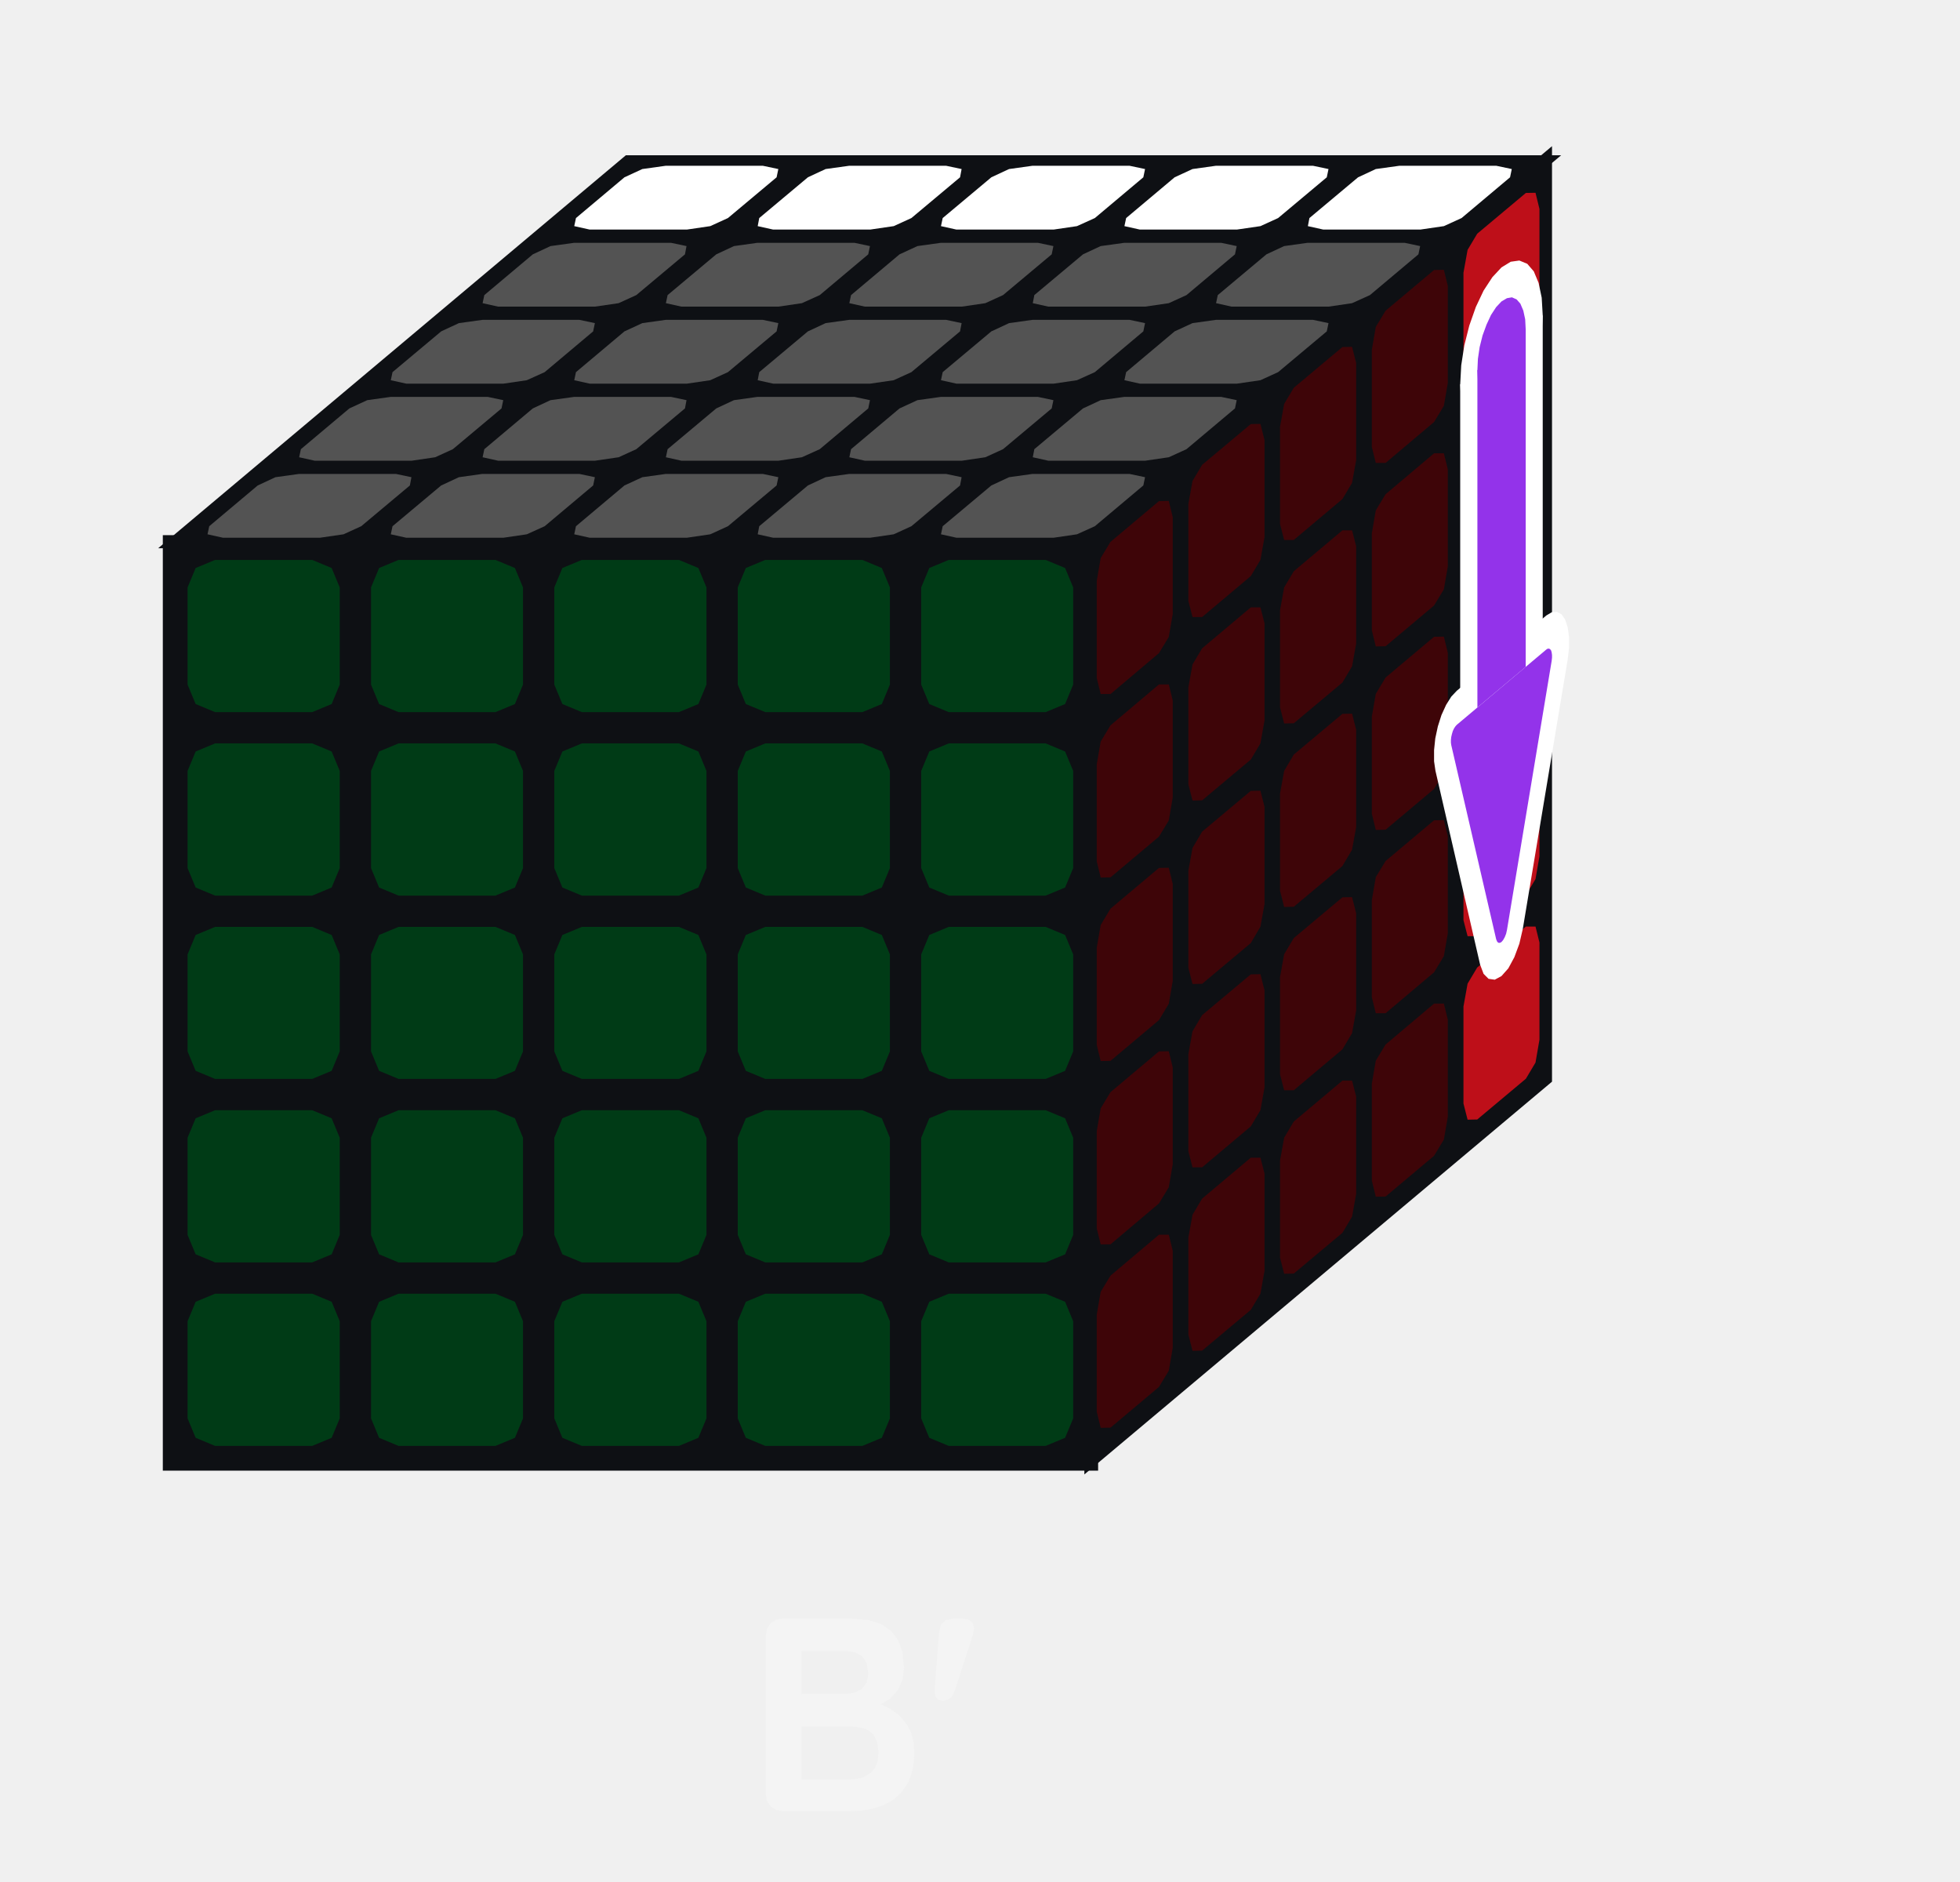
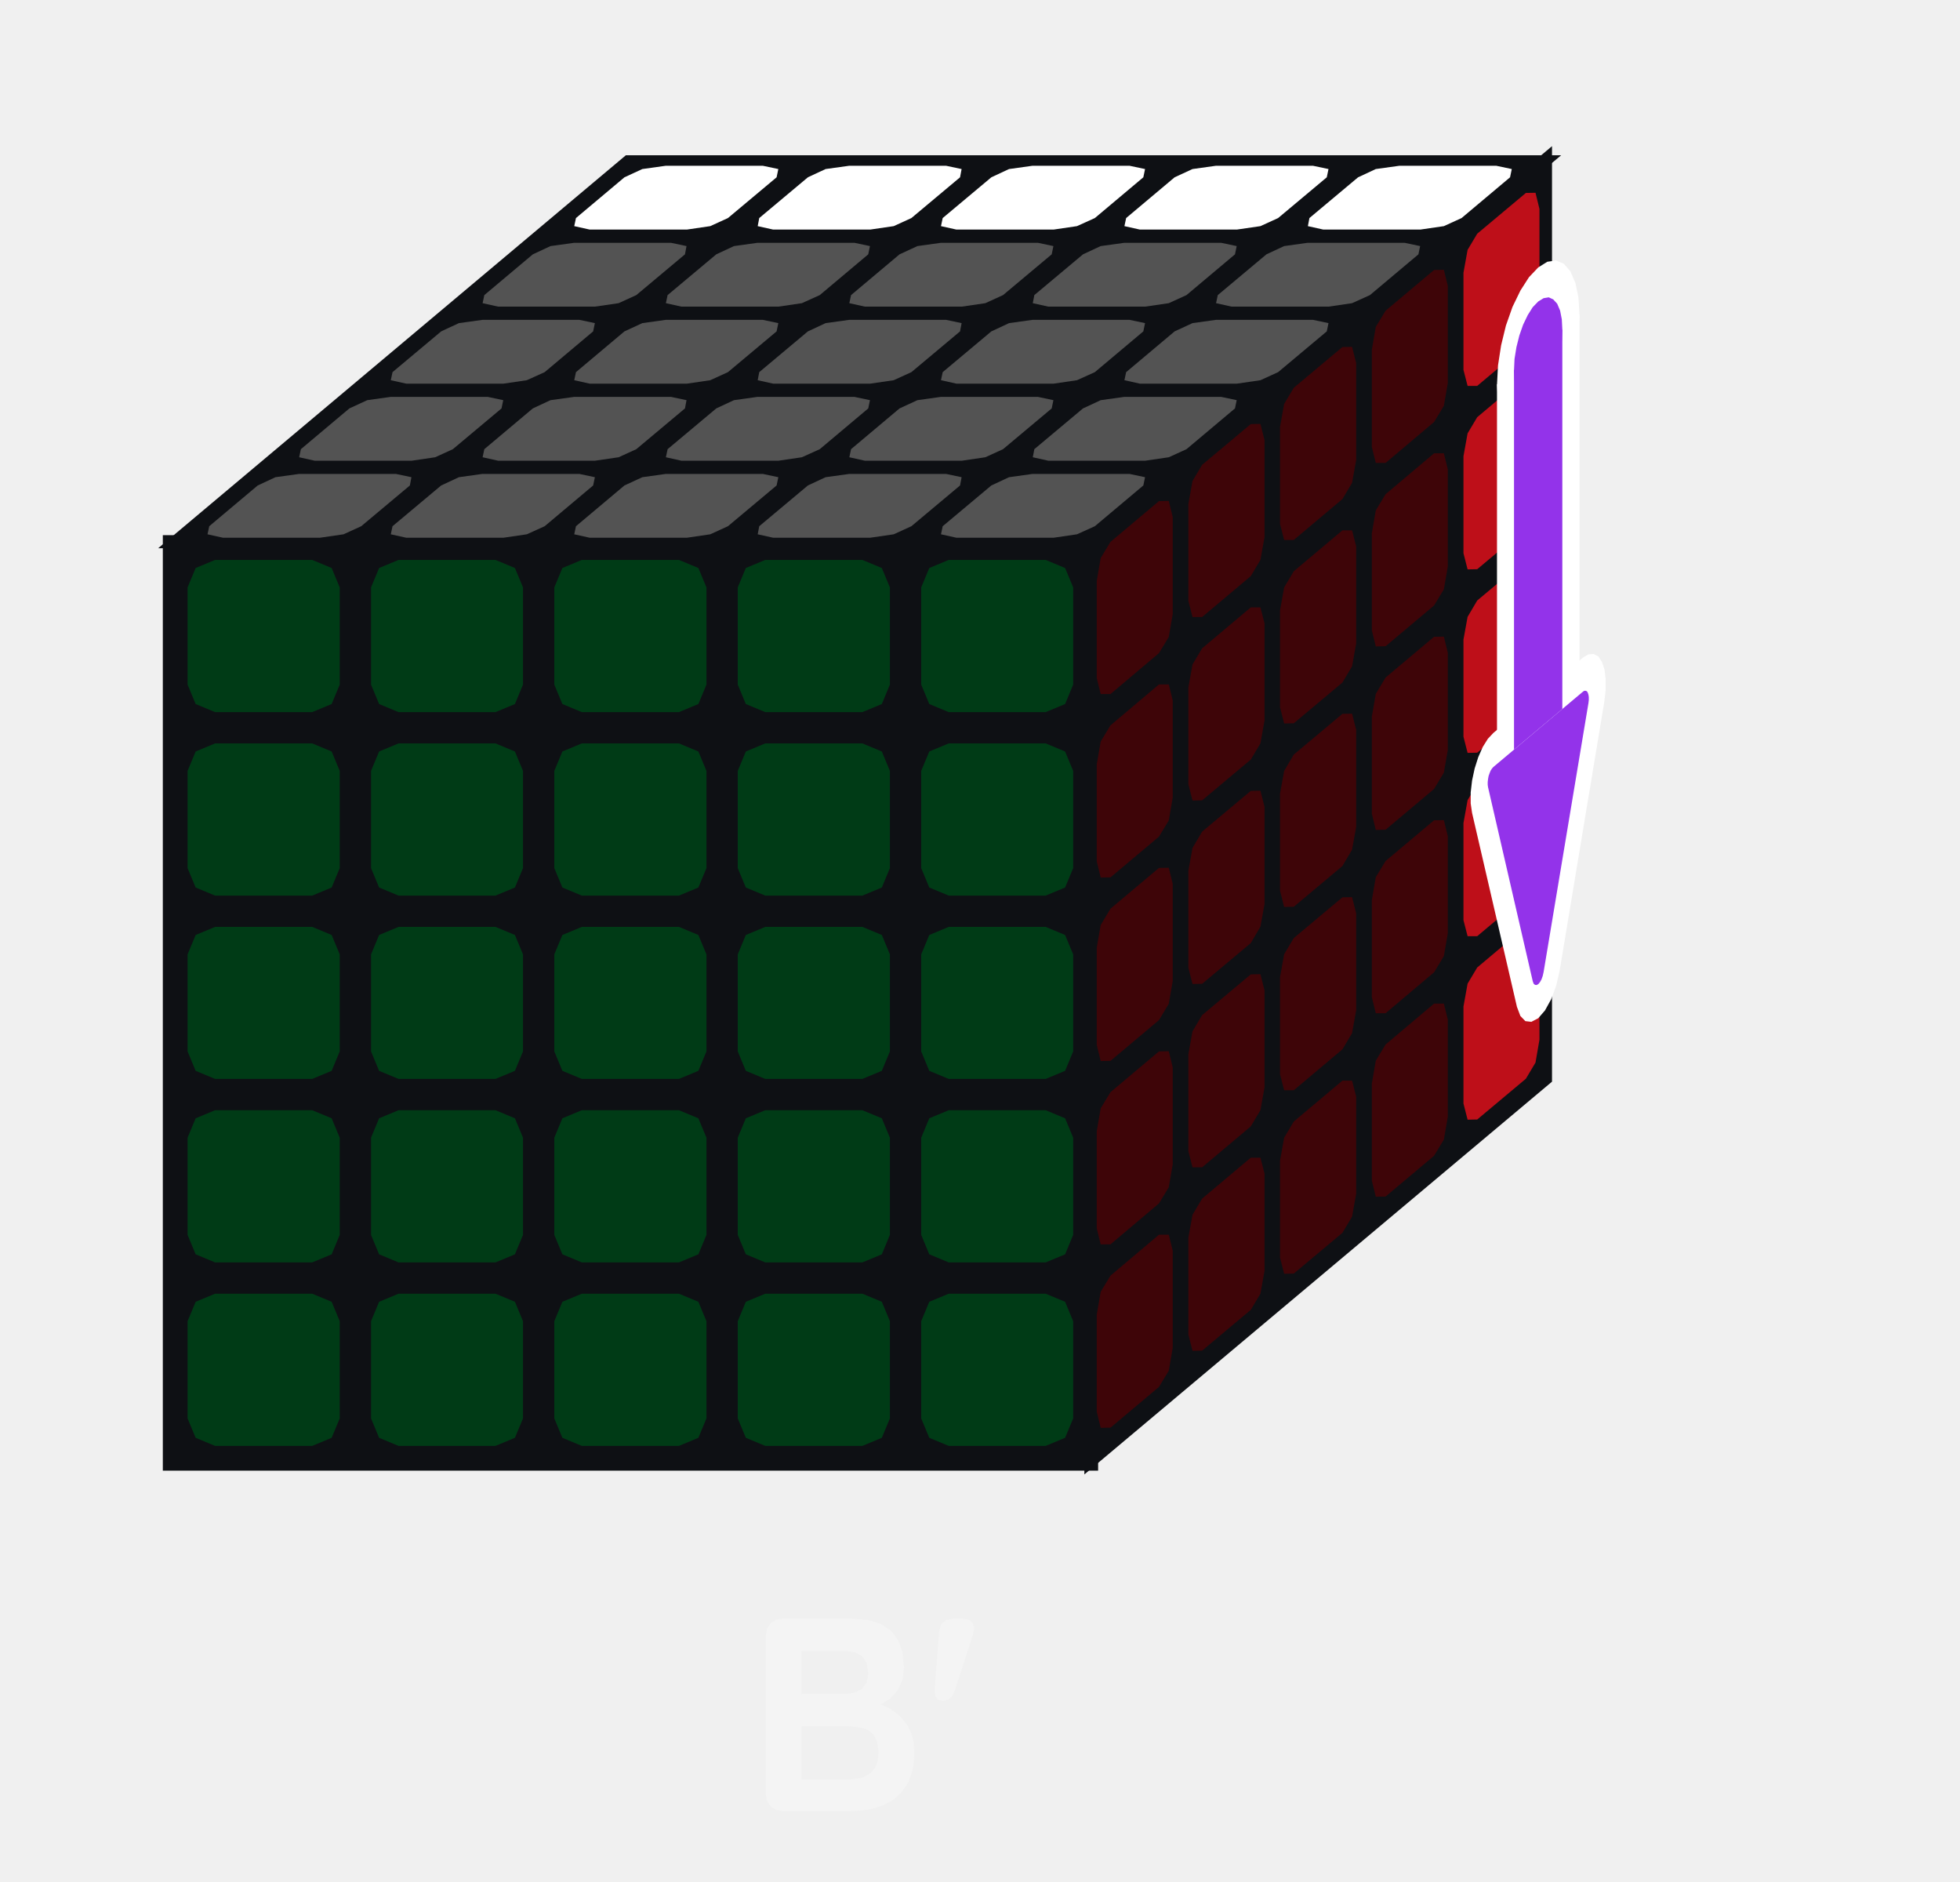
<svg xmlns="http://www.w3.org/2000/svg" viewBox="0 0 114.00 109.20" width="100" height="96">
  <polygon points="9.47,85.40 63.87,85.40 63.87,31.00 9.47,31.00" fill="#0e1014" />
  <polygon points="9.20,31.76 63.60,31.76 90.80,8.91 36.40,8.91" fill="#0e1014" />
  <polygon points="63.07,85.62 90.27,62.78 90.27,8.38 63.07,31.22" fill="#0e1014" />
  <polygon points="45.17,10.19 45.27,9.71 44.37,9.52 38.72,9.52 37.36,9.71 36.32,10.19 33.50,12.56 33.40,13.03 34.30,13.23 39.95,13.23 41.31,13.03 42.34,12.56" fill="#ffffff" />
  <polygon points="55.84,10.19 55.93,9.71 55.03,9.52 49.39,9.52 48.02,9.71 46.99,10.19 44.16,12.56 44.07,13.03 44.97,13.23 50.61,13.23 51.98,13.03 53.01,12.56" fill="#ffffff" />
  <polygon points="66.50,10.19 66.60,9.71 65.70,9.52 60.05,9.52 58.69,9.71 57.66,10.19 54.83,12.56 54.73,13.03 55.63,13.23 61.28,13.23 62.64,13.03 63.68,12.56" fill="#ffffff" />
  <polygon points="77.17,10.19 77.27,9.71 76.37,9.52 70.72,9.52 69.36,9.71 68.32,10.19 65.50,12.56 65.40,13.03 66.30,13.23 71.94,13.23 73.31,13.03 74.34,12.56" fill="#ffffff" />
  <polygon points="87.83,10.19 87.93,9.71 87.03,9.52 81.39,9.52 80.02,9.71 78.99,10.19 76.16,12.56 76.07,13.03 76.97,13.23 82.61,13.23 83.98,13.03 85.01,12.56" fill="#ffffff" />
  <polygon points="39.84,14.67 39.93,14.19 39.03,14.00 33.39,14.00 32.02,14.19 30.99,14.67 28.17,17.04 28.07,17.51 28.97,17.71 34.61,17.71 35.98,17.51 37.01,17.04" fill="#535353" />
  <polygon points="50.50,14.67 50.60,14.19 49.70,14.00 44.05,14.00 42.69,14.19 41.66,14.67 38.83,17.04 38.73,17.51 39.63,17.71 45.28,17.71 46.64,17.51 47.68,17.04" fill="#535353" />
  <polygon points="61.17,14.67 61.27,14.19 60.37,14.00 54.72,14.00 53.36,14.19 52.32,14.67 49.50,17.04 49.40,17.51 50.30,17.71 55.95,17.71 57.31,17.51 58.34,17.04" fill="#535353" />
  <polygon points="71.83,14.67 71.93,14.19 71.03,14.00 65.39,14.00 64.02,14.19 62.99,14.67 60.16,17.04 60.07,17.51 60.97,17.71 66.61,17.71 67.98,17.51 69.01,17.04" fill="#535353" />
  <polygon points="82.50,14.67 82.60,14.19 81.70,14.00 76.05,14.00 74.69,14.19 73.66,14.67 70.83,17.04 70.73,17.51 71.63,17.71 77.28,17.71 78.64,17.51 79.68,17.04" fill="#535353" />
  <polygon points="34.50,19.15 34.60,18.67 33.70,18.48 28.06,18.48 26.69,18.67 25.66,19.15 22.83,21.52 22.73,21.99 23.63,22.19 29.28,22.19 30.64,21.99 31.68,21.52" fill="#535353" />
  <polygon points="45.17,19.15 45.27,18.67 44.37,18.48 38.72,18.48 37.36,18.67 36.32,19.15 33.50,21.52 33.40,21.99 34.30,22.19 39.95,22.19 41.31,21.99 42.34,21.52" fill="#535353" />
  <polygon points="55.84,19.15 55.93,18.67 55.03,18.48 49.39,18.48 48.02,18.67 46.99,19.15 44.16,21.52 44.07,21.99 44.97,22.19 50.61,22.19 51.98,21.99 53.01,21.52" fill="#535353" />
  <polygon points="66.50,19.15 66.60,18.67 65.70,18.48 60.05,18.48 58.69,18.67 57.66,19.15 54.83,21.52 54.73,21.99 55.63,22.19 61.28,22.19 62.64,21.99 63.68,21.52" fill="#535353" />
  <polygon points="77.17,19.15 77.27,18.67 76.37,18.48 70.72,18.48 69.36,18.67 68.32,19.15 65.50,21.52 65.40,21.99 66.30,22.19 71.94,22.19 73.31,21.99 74.34,21.52" fill="#535353" />
  <polygon points="29.17,23.63 29.27,23.15 28.37,22.96 22.72,22.96 21.36,23.15 20.32,23.63 17.50,26.00 17.40,26.47 18.30,26.67 23.95,26.67 25.31,26.47 26.34,26.00" fill="#535353" />
  <polygon points="39.84,23.63 39.93,23.15 39.03,22.96 33.39,22.96 32.02,23.15 30.99,23.63 28.17,26.00 28.07,26.47 28.97,26.67 34.61,26.67 35.98,26.47 37.01,26.00" fill="#535353" />
  <polygon points="50.50,23.63 50.60,23.15 49.70,22.96 44.05,22.96 42.69,23.15 41.66,23.63 38.83,26.00 38.73,26.47 39.63,26.67 45.28,26.67 46.64,26.47 47.68,26.00" fill="#535353" />
  <polygon points="61.17,23.63 61.27,23.15 60.37,22.96 54.72,22.96 53.36,23.15 52.32,23.63 49.50,26.00 49.40,26.47 50.30,26.67 55.95,26.67 57.31,26.47 58.34,26.00" fill="#535353" />
  <polygon points="71.83,23.63 71.93,23.15 71.03,22.96 65.39,22.96 64.02,23.15 62.99,23.63 60.16,26.00 60.07,26.47 60.97,26.67 66.61,26.67 67.98,26.47 69.01,26.00" fill="#535353" />
  <polygon points="23.84,28.11 23.93,27.63 23.03,27.44 17.39,27.44 16.02,27.63 14.99,28.11 12.17,30.48 12.07,30.95 12.97,31.15 18.61,31.15 19.98,30.95 21.01,30.48" fill="#535353" />
  <polygon points="34.50,28.11 34.60,27.63 33.70,27.44 28.05,27.44 26.69,27.63 25.66,28.11 22.83,30.48 22.73,30.95 23.63,31.15 29.28,31.15 30.64,30.95 31.68,30.48" fill="#535353" />
  <polygon points="45.17,28.11 45.27,27.63 44.37,27.44 38.72,27.44 37.36,27.63 36.32,28.11 33.50,30.48 33.40,30.95 34.30,31.15 39.95,31.15 41.31,30.95 42.34,30.48" fill="#535353" />
  <polygon points="55.84,28.11 55.93,27.63 55.03,27.44 49.39,27.44 48.02,27.63 46.99,28.11 44.16,30.48 44.07,30.95 44.97,31.15 50.61,31.15 51.98,30.95 53.01,30.48" fill="#535353" />
  <polygon points="66.50,28.11 66.60,27.63 65.70,27.44 60.05,27.44 58.69,27.63 57.66,28.11 54.83,30.48 54.73,30.95 55.63,31.15 61.28,31.15 62.64,30.95 63.68,30.48" fill="#535353" />
  <polygon points="68.21,29.95 67.98,29.01 67.41,29.02 64.59,31.39 64.02,32.33 63.79,33.66 63.79,39.31 64.02,40.24 64.59,40.24 67.41,37.86 67.98,36.92 68.21,35.59" fill="#3e0508" />
  <polygon points="73.55,25.47 73.31,24.53 72.75,24.54 69.92,26.91 69.36,27.85 69.12,29.18 69.12,34.83 69.36,35.76 69.92,35.76 72.75,33.38 73.31,32.44 73.55,31.11" fill="#3e0508" />
  <polygon points="78.88,20.99 78.64,20.05 78.08,20.06 75.25,22.43 74.69,23.37 74.45,24.70 74.45,30.35 74.69,31.28 75.25,31.28 78.08,28.90 78.64,27.96 78.88,26.63" fill="#3e0508" />
  <polygon points="84.21,16.51 83.98,15.57 83.41,15.58 80.59,17.95 80.02,18.89 79.79,20.22 79.79,25.87 80.02,26.80 80.59,26.80 83.41,24.42 83.98,23.48 84.21,22.15" fill="#3e0508" />
  <polygon points="89.54,12.03 89.31,11.09 88.75,11.10 85.92,13.47 85.36,14.41 85.12,15.74 85.12,21.39 85.36,22.32 85.92,22.32 88.75,19.94 89.31,19.00 89.54,17.67" fill="#be0f19" />
  <polygon points="68.21,40.61 67.98,39.68 67.41,39.68 64.59,42.06 64.02,43.00 63.79,44.33 63.79,49.97 64.02,50.91 64.59,50.90 67.41,48.53 67.98,47.59 68.21,46.26" fill="#3e0508" />
  <polygon points="73.55,36.13 73.31,35.20 72.75,35.20 69.92,37.58 69.36,38.52 69.12,39.85 69.12,45.49 69.36,46.43 69.92,46.42 72.75,44.05 73.31,43.11 73.55,41.78" fill="#3e0508" />
  <polygon points="78.88,31.65 78.64,30.72 78.08,30.72 75.25,33.10 74.69,34.04 74.45,35.37 74.45,41.01 74.69,41.95 75.25,41.94 78.08,39.57 78.64,38.63 78.88,37.30" fill="#3e0508" />
  <polygon points="84.21,27.17 83.98,26.24 83.41,26.24 80.59,28.62 80.02,29.56 79.79,30.89 79.79,36.53 80.02,37.47 80.59,37.46 83.41,35.09 83.98,34.15 84.21,32.82" fill="#3e0508" />
  <polygon points="89.54,22.69 89.31,21.76 88.75,21.76 85.92,24.14 85.36,25.08 85.12,26.41 85.12,32.05 85.36,32.99 85.92,32.98 88.75,30.61 89.31,29.67 89.54,28.34" fill="#be0f19" />
  <polygon points="68.21,51.28 67.98,50.34 67.41,50.35 64.59,52.72 64.02,53.67 63.79,54.99 63.79,60.64 64.02,61.58 64.59,61.57 67.41,59.20 67.98,58.25 68.21,56.93" fill="#3e0508" />
  <polygon points="73.55,46.80 73.31,45.86 72.75,45.87 69.92,48.24 69.36,49.19 69.12,50.51 69.12,56.16 69.36,57.10 69.92,57.09 72.75,54.72 73.31,53.77 73.55,52.45" fill="#3e0508" />
  <polygon points="78.88,42.32 78.64,41.38 78.08,41.39 75.25,43.76 74.69,44.71 74.45,46.03 74.45,51.68 74.69,52.62 75.25,52.61 78.08,50.24 78.64,49.29 78.88,47.97" fill="#3e0508" />
  <polygon points="84.21,37.84 83.98,36.90 83.41,36.91 80.59,39.28 80.02,40.23 79.79,41.55 79.79,47.20 80.02,48.14 80.59,48.13 83.41,45.76 83.98,44.81 84.21,43.49" fill="#3e0508" />
  <polygon points="89.54,33.36 89.31,32.42 88.75,32.43 85.92,34.80 85.36,35.75 85.12,37.07 85.12,42.72 85.36,43.66 85.92,43.65 88.75,41.28 89.31,40.33 89.54,39.01" fill="#be0f19" />
  <polygon points="68.21,61.95 67.98,61.01 67.41,61.02 64.59,63.39 64.02,64.33 63.79,65.66 63.79,71.31 64.02,72.24 64.59,72.24 67.41,69.86 67.98,68.92 68.21,67.59" fill="#3e0508" />
  <polygon points="73.55,57.47 73.31,56.53 72.75,56.54 69.92,58.91 69.36,59.85 69.12,61.18 69.12,66.83 69.36,67.76 69.92,67.76 72.75,65.38 73.31,64.44 73.55,63.11" fill="#3e0508" />
  <polygon points="78.88,52.99 78.64,52.05 78.08,52.06 75.25,54.43 74.69,55.37 74.45,56.70 74.45,62.35 74.69,63.28 75.25,63.28 78.08,60.90 78.64,59.96 78.88,58.63" fill="#3e0508" />
  <polygon points="84.21,48.51 83.98,47.57 83.41,47.58 80.59,49.95 80.02,50.89 79.79,52.22 79.79,57.87 80.02,58.80 80.59,58.80 83.41,56.42 83.98,55.48 84.21,54.15" fill="#3e0508" />
  <polygon points="89.54,44.03 89.31,43.09 88.75,43.10 85.92,45.47 85.36,46.41 85.12,47.74 85.12,53.39 85.36,54.32 85.92,54.32 88.75,51.94 89.31,51.00 89.54,49.67" fill="#be0f19" />
  <polygon points="68.21,72.61 67.98,71.68 67.41,71.68 64.59,74.06 64.02,75.00 63.79,76.33 63.79,81.97 64.02,82.91 64.59,82.90 67.41,80.53 67.98,79.59 68.21,78.26" fill="#3e0508" />
  <polygon points="73.55,68.13 73.31,67.20 72.75,67.20 69.92,69.58 69.36,70.52 69.12,71.85 69.12,77.49 69.36,78.43 69.92,78.42 72.75,76.05 73.31,75.11 73.55,73.78" fill="#3e0508" />
  <polygon points="78.88,63.65 78.64,62.72 78.08,62.72 75.25,65.10 74.69,66.04 74.45,67.37 74.45,73.01 74.69,73.95 75.25,73.94 78.08,71.57 78.64,70.63 78.88,69.30" fill="#3e0508" />
  <polygon points="84.21,59.17 83.98,58.24 83.41,58.24 80.59,60.62 80.02,61.56 79.79,62.89 79.79,68.53 80.02,69.47 80.59,69.46 83.41,67.09 83.98,66.15 84.21,64.82" fill="#3e0508" />
  <polygon points="89.54,54.69 89.31,53.76 88.75,53.76 85.92,56.14 85.36,57.08 85.12,58.41 85.12,64.05 85.36,64.99 85.92,64.98 88.75,62.61 89.31,61.67 89.54,60.34" fill="#be0f19" />
  <polygon points="19.76,34.04 19.29,32.91 18.16,32.44 12.51,32.44 11.38,32.91 10.91,34.04 10.91,39.69 11.38,40.82 12.51,41.29 18.16,41.29 19.29,40.82 19.76,39.69" fill="#003b16" />
  <polygon points="30.42,34.04 29.95,32.91 28.82,32.44 23.18,32.44 22.05,32.91 21.58,34.04 21.58,39.69 22.05,40.82 23.18,41.29 28.82,41.29 29.95,40.82 30.42,39.69" fill="#003b16" />
  <polygon points="41.09,34.04 40.62,32.91 39.49,32.44 33.84,32.44 32.71,32.91 32.24,34.04 32.24,39.69 32.71,40.82 33.84,41.29 39.49,41.29 40.62,40.82 41.09,39.69" fill="#003b16" />
  <polygon points="51.76,34.04 51.29,32.91 50.16,32.44 44.51,32.44 43.38,32.91 42.91,34.04 42.91,39.69 43.38,40.82 44.51,41.29 50.16,41.29 51.29,40.82 51.76,39.69" fill="#003b16" />
  <polygon points="62.42,34.04 61.95,32.91 60.82,32.44 55.18,32.44 54.05,32.91 53.58,34.04 53.58,39.69 54.05,40.82 55.18,41.29 60.82,41.29 61.95,40.82 62.42,39.69" fill="#003b16" />
  <polygon points="19.76,44.71 19.29,43.58 18.16,43.11 12.51,43.11 11.38,43.58 10.91,44.71 10.91,50.36 11.38,51.49 12.51,51.96 18.16,51.96 19.29,51.49 19.76,50.36" fill="#003b16" />
  <polygon points="30.42,44.71 29.95,43.58 28.82,43.11 23.18,43.11 22.05,43.58 21.58,44.71 21.58,50.36 22.05,51.49 23.18,51.96 28.82,51.96 29.95,51.49 30.42,50.36" fill="#003b16" />
  <polygon points="41.09,44.71 40.62,43.58 39.49,43.11 33.84,43.11 32.71,43.58 32.24,44.71 32.24,50.36 32.71,51.49 33.84,51.96 39.49,51.96 40.62,51.49 41.09,50.36" fill="#003b16" />
  <polygon points="51.76,44.71 51.29,43.58 50.16,43.11 44.51,43.11 43.38,43.58 42.91,44.71 42.91,50.36 43.38,51.49 44.51,51.96 50.16,51.96 51.29,51.49 51.76,50.36" fill="#003b16" />
  <polygon points="62.42,44.71 61.95,43.58 60.82,43.11 55.18,43.11 54.05,43.58 53.58,44.71 53.58,50.36 54.05,51.49 55.18,51.96 60.82,51.96 61.95,51.49 62.42,50.36" fill="#003b16" />
  <polygon points="19.76,55.38 19.29,54.25 18.16,53.78 12.51,53.78 11.38,54.25 10.91,55.38 10.91,61.02 11.38,62.15 12.51,62.62 18.16,62.62 19.29,62.15 19.76,61.02" fill="#003b16" />
  <polygon points="30.42,55.38 29.95,54.25 28.82,53.78 23.18,53.78 22.05,54.25 21.58,55.38 21.58,61.02 22.05,62.15 23.18,62.62 28.82,62.62 29.95,62.15 30.42,61.02" fill="#003b16" />
  <polygon points="41.09,55.38 40.62,54.25 39.49,53.78 33.84,53.78 32.71,54.25 32.24,55.38 32.24,61.02 32.71,62.15 33.84,62.62 39.49,62.62 40.62,62.15 41.09,61.02" fill="#003b16" />
  <polygon points="51.76,55.38 51.29,54.25 50.16,53.78 44.51,53.78 43.38,54.25 42.91,55.38 42.91,61.02 43.38,62.15 44.51,62.62 50.16,62.62 51.29,62.15 51.76,61.02" fill="#003b16" />
  <polygon points="62.42,55.38 61.95,54.25 60.82,53.78 55.18,53.78 54.05,54.25 53.58,55.38 53.58,61.02 54.05,62.15 55.18,62.62 60.82,62.62 61.95,62.15 62.42,61.02" fill="#003b16" />
  <polygon points="19.76,66.04 19.29,64.91 18.16,64.44 12.51,64.44 11.38,64.91 10.91,66.04 10.91,71.69 11.38,72.82 12.51,73.29 18.16,73.29 19.29,72.82 19.76,71.69" fill="#003b16" />
  <polygon points="30.42,66.04 29.95,64.91 28.82,64.44 23.18,64.44 22.05,64.91 21.58,66.04 21.58,71.69 22.05,72.82 23.18,73.29 28.82,73.29 29.95,72.82 30.42,71.69" fill="#003b16" />
  <polygon points="41.09,66.04 40.62,64.91 39.49,64.44 33.84,64.44 32.71,64.91 32.24,66.04 32.24,71.69 32.71,72.82 33.84,73.29 39.49,73.29 40.62,72.82 41.09,71.69" fill="#003b16" />
  <polygon points="51.76,66.04 51.29,64.91 50.16,64.44 44.51,64.44 43.38,64.91 42.91,66.04 42.91,71.69 43.38,72.82 44.51,73.29 50.16,73.29 51.29,72.82 51.76,71.69" fill="#003b16" />
  <polygon points="62.42,66.04 61.95,64.91 60.82,64.44 55.18,64.44 54.05,64.91 53.58,66.04 53.58,71.69 54.05,72.82 55.18,73.29 60.82,73.29 61.95,72.82 62.42,71.69" fill="#003b16" />
  <polygon points="19.76,76.71 19.29,75.58 18.16,75.11 12.51,75.11 11.38,75.58 10.91,76.71 10.91,82.36 11.38,83.49 12.51,83.96 18.16,83.96 19.29,83.49 19.76,82.36" fill="#003b16" />
  <polygon points="30.42,76.71 29.95,75.58 28.82,75.11 23.18,75.11 22.05,75.58 21.58,76.71 21.58,82.36 22.05,83.49 23.18,83.96 28.82,83.96 29.95,83.49 30.42,82.36" fill="#003b16" />
  <polygon points="41.09,76.71 40.62,75.58 39.49,75.11 33.84,75.11 32.71,75.58 32.24,76.71 32.24,82.36 32.71,83.49 33.84,83.96 39.49,83.96 40.62,83.49 41.09,82.36" fill="#003b16" />
  <polygon points="51.76,76.71 51.29,75.58 50.16,75.11 44.51,75.11 43.38,75.58 42.91,76.71 42.91,82.36 43.38,83.49 44.51,83.96 50.16,83.96 51.29,83.49 51.76,82.36" fill="#003b16" />
  <polygon points="62.42,76.71 61.95,75.58 60.82,75.11 55.18,75.11 54.05,75.58 53.58,76.71 53.58,82.36 54.05,83.49 55.18,83.96 60.82,83.96 61.95,83.49 62.42,82.36" fill="#003b16" />
-   <polygon points="89.73,18.21 89.73,37.82 84.93,41.85 84.93,22.24" fill="#ffffff" />
-   <polygon points="89.73,18.21 89.67,17.19 89.49,16.33 89.21,15.66 88.83,15.22 88.37,15.03 87.87,15.10 87.33,15.43 86.80,16.00 86.29,16.78 85.84,17.73 85.46,18.81 85.17,19.96 84.99,21.12 84.93,22.24 84.99,23.26 85.17,24.12 85.46,24.79 85.84,25.23 86.29,25.42 86.80,25.35 87.33,25.02 87.87,24.45 88.37,23.67 88.83,22.72 89.21,21.64 89.49,20.49 89.67,19.33" fill="#ffffff" />
-   <polygon points="89.94,35.67 90.26,35.48 90.56,35.46 90.82,35.60 91.03,35.90 91.18,36.35 91.26,36.91 91.26,37.56 91.18,38.24 88.57,53.90 88.37,54.76 88.08,55.54 87.73,56.19 87.33,56.64 86.94,56.85 86.58,56.80 86.29,56.51 86.09,55.98 83.49,44.70 83.41,44.15 83.41,43.50 83.48,42.82 83.63,42.12 83.84,41.46 84.11,40.87 84.41,40.39 84.73,40.05" fill="#ffffff" />
-   <polygon points="88.74,19.04 88.74,38.66 85.93,41.02 85.93,21.41" fill="#9333ea" />
-   <polygon points="88.74,19.04 88.71,18.45 88.60,17.94 88.43,17.54 88.21,17.29 87.94,17.17 87.65,17.22 87.33,17.41 87.02,17.74 86.72,18.20 86.46,18.76 86.23,19.39 86.06,20.07 85.96,20.75 85.93,21.41 85.96,22.01 86.06,22.51 86.23,22.91 86.46,23.16 86.72,23.28 87.02,23.23 87.33,23.04 87.65,22.71 87.94,22.25 88.21,21.69 88.43,21.06 88.60,20.38 88.71,19.70" fill="#9333ea" />
-   <polygon points="89.94,37.65 90.02,37.60 90.10,37.60 90.16,37.63 90.22,37.71 90.25,37.82 90.27,37.97 90.27,38.13 90.25,38.31 87.65,53.96 87.60,54.18 87.52,54.38 87.43,54.54 87.33,54.66 87.23,54.71 87.14,54.70 87.07,54.62 87.02,54.49 84.41,43.21 84.39,43.07 84.39,42.91 84.41,42.73 84.45,42.56 84.50,42.39 84.57,42.24 84.65,42.12 84.73,42.03" fill="#9333ea" />
+   <polygon points="91.87,18.21 91.87,40.28 87.07,44.31 87.07,22.24" fill="#ffffff" />
+   <polygon points="91.87,18.21 91.81,17.19 91.63,16.33 91.34,15.66 90.96,15.22 90.51,15.03 90.00,15.10 89.47,15.43 88.93,16.00 88.43,16.78 87.97,17.73 87.59,18.81 87.31,19.96 87.13,21.12 87.07,22.24 87.13,23.26 87.31,24.12 87.59,24.79 87.97,25.23 88.43,25.42 88.93,25.35 89.47,25.02 90.00,24.45 90.51,23.67 90.96,22.72 91.34,21.64 91.63,20.49 91.81,19.33" fill="#ffffff" />
+   <polygon points="92.07,38.12 92.39,37.93 92.69,37.91 92.96,38.05 93.17,38.36 93.32,38.80 93.39,39.36 93.39,40.01 93.31,40.70 90.71,56.35 90.51,57.21 90.22,57.99 89.86,58.64 89.47,59.09 89.07,59.30 88.72,59.26 88.43,58.96 88.23,58.43 85.62,47.15 85.54,46.60 85.54,45.96 85.62,45.27 85.77,44.57 85.98,43.91 86.24,43.32 86.54,42.84 86.86,42.50" fill="#ffffff" />
+   <polygon points="90.87,19.04 90.87,41.11 88.06,43.47 88.06,21.41" fill="#9333ea" />
+   <polygon points="90.87,19.04 90.84,18.45 90.74,17.94 90.57,17.54 90.34,17.29 90.08,17.17 89.78,17.22 89.47,17.41 89.15,17.74 88.86,18.20 88.59,18.76 88.37,19.39 88.20,20.07 88.09,20.75 88.06,21.41 88.09,22.01 88.20,22.51 88.37,22.91 88.59,23.16 88.86,23.28 89.15,23.23 89.47,23.04 89.78,22.71 90.08,22.25 90.34,21.69 90.57,21.06 90.74,20.38 90.84,19.70" fill="#9333ea" />
+   <polygon points="92.07,40.10 92.15,40.05 92.23,40.05 92.30,40.08 92.35,40.16 92.39,40.28 92.41,40.42 92.41,40.58 92.39,40.76 89.78,56.41 89.73,56.63 89.66,56.83 89.57,56.99 89.47,57.11 89.37,57.16 89.28,57.15 89.20,57.08 89.15,56.94 86.55,45.66 86.53,45.52 86.53,45.36 86.55,45.18 86.58,45.01 86.64,44.84 86.70,44.69 86.78,44.57 86.86,44.48" fill="#9333ea" />
  <polygon points="49.54,94.00 50.48,94.08 51.24,94.32 51.83,94.72 52.25,95.28 52.50,95.98 52.58,96.85 52.50,97.55 52.22,98.17 51.76,98.67 51.13,99.05 50.33,99.28 49.35,99.36 49.38,100.27 46.47,100.27 46.62,100.14 46.62,103.52 46.46,103.36 49.50,103.36 50.16,103.26 50.66,102.97 50.90,102.66 51.05,102.27 51.10,101.79 51.02,101.17 50.81,100.75 50.50,100.49 50.12,100.35 49.74,100.29 49.38,100.27 49.35,99.36 49.42,98.64 49.30,98.38 49.74,98.30 50.14,98.08 50.42,97.70 50.50,97.20 50.42,96.61 50.16,96.20 49.76,95.97 49.26,95.89 46.41,95.89 46.62,95.63 46.62,98.53 46.42,98.38 49.30,98.38 49.42,98.64 49.95,98.67 50.55,98.78 51.18,98.96 51.79,99.26 52.34,99.66 52.78,100.22 53.00,100.66 53.14,101.19 53.18,101.79 53.14,102.46 53.02,103.03 52.83,103.52 52.43,104.11 51.93,104.56 51.35,104.87 50.73,105.06 50.10,105.17 49.50,105.20 45.51,105.20 45.13,105.13 44.82,104.92 44.61,104.61 44.54,104.22 44.54,94.98 44.61,94.59 44.82,94.28 45.13,94.07 45.51,94.00" fill="#f4f4f4" />
  <polygon points="54.62,94.77 54.74,94.34 55.02,94.09 55.45,94.00 55.94,94.00 56.33,94.06 56.57,94.25 56.66,94.54 56.60,94.91 55.51,98.26 55.35,98.55 55.12,98.73 54.82,98.78 54.54,98.71 54.39,98.50 54.36,98.13" fill="#f4f4f4" />
</svg>
